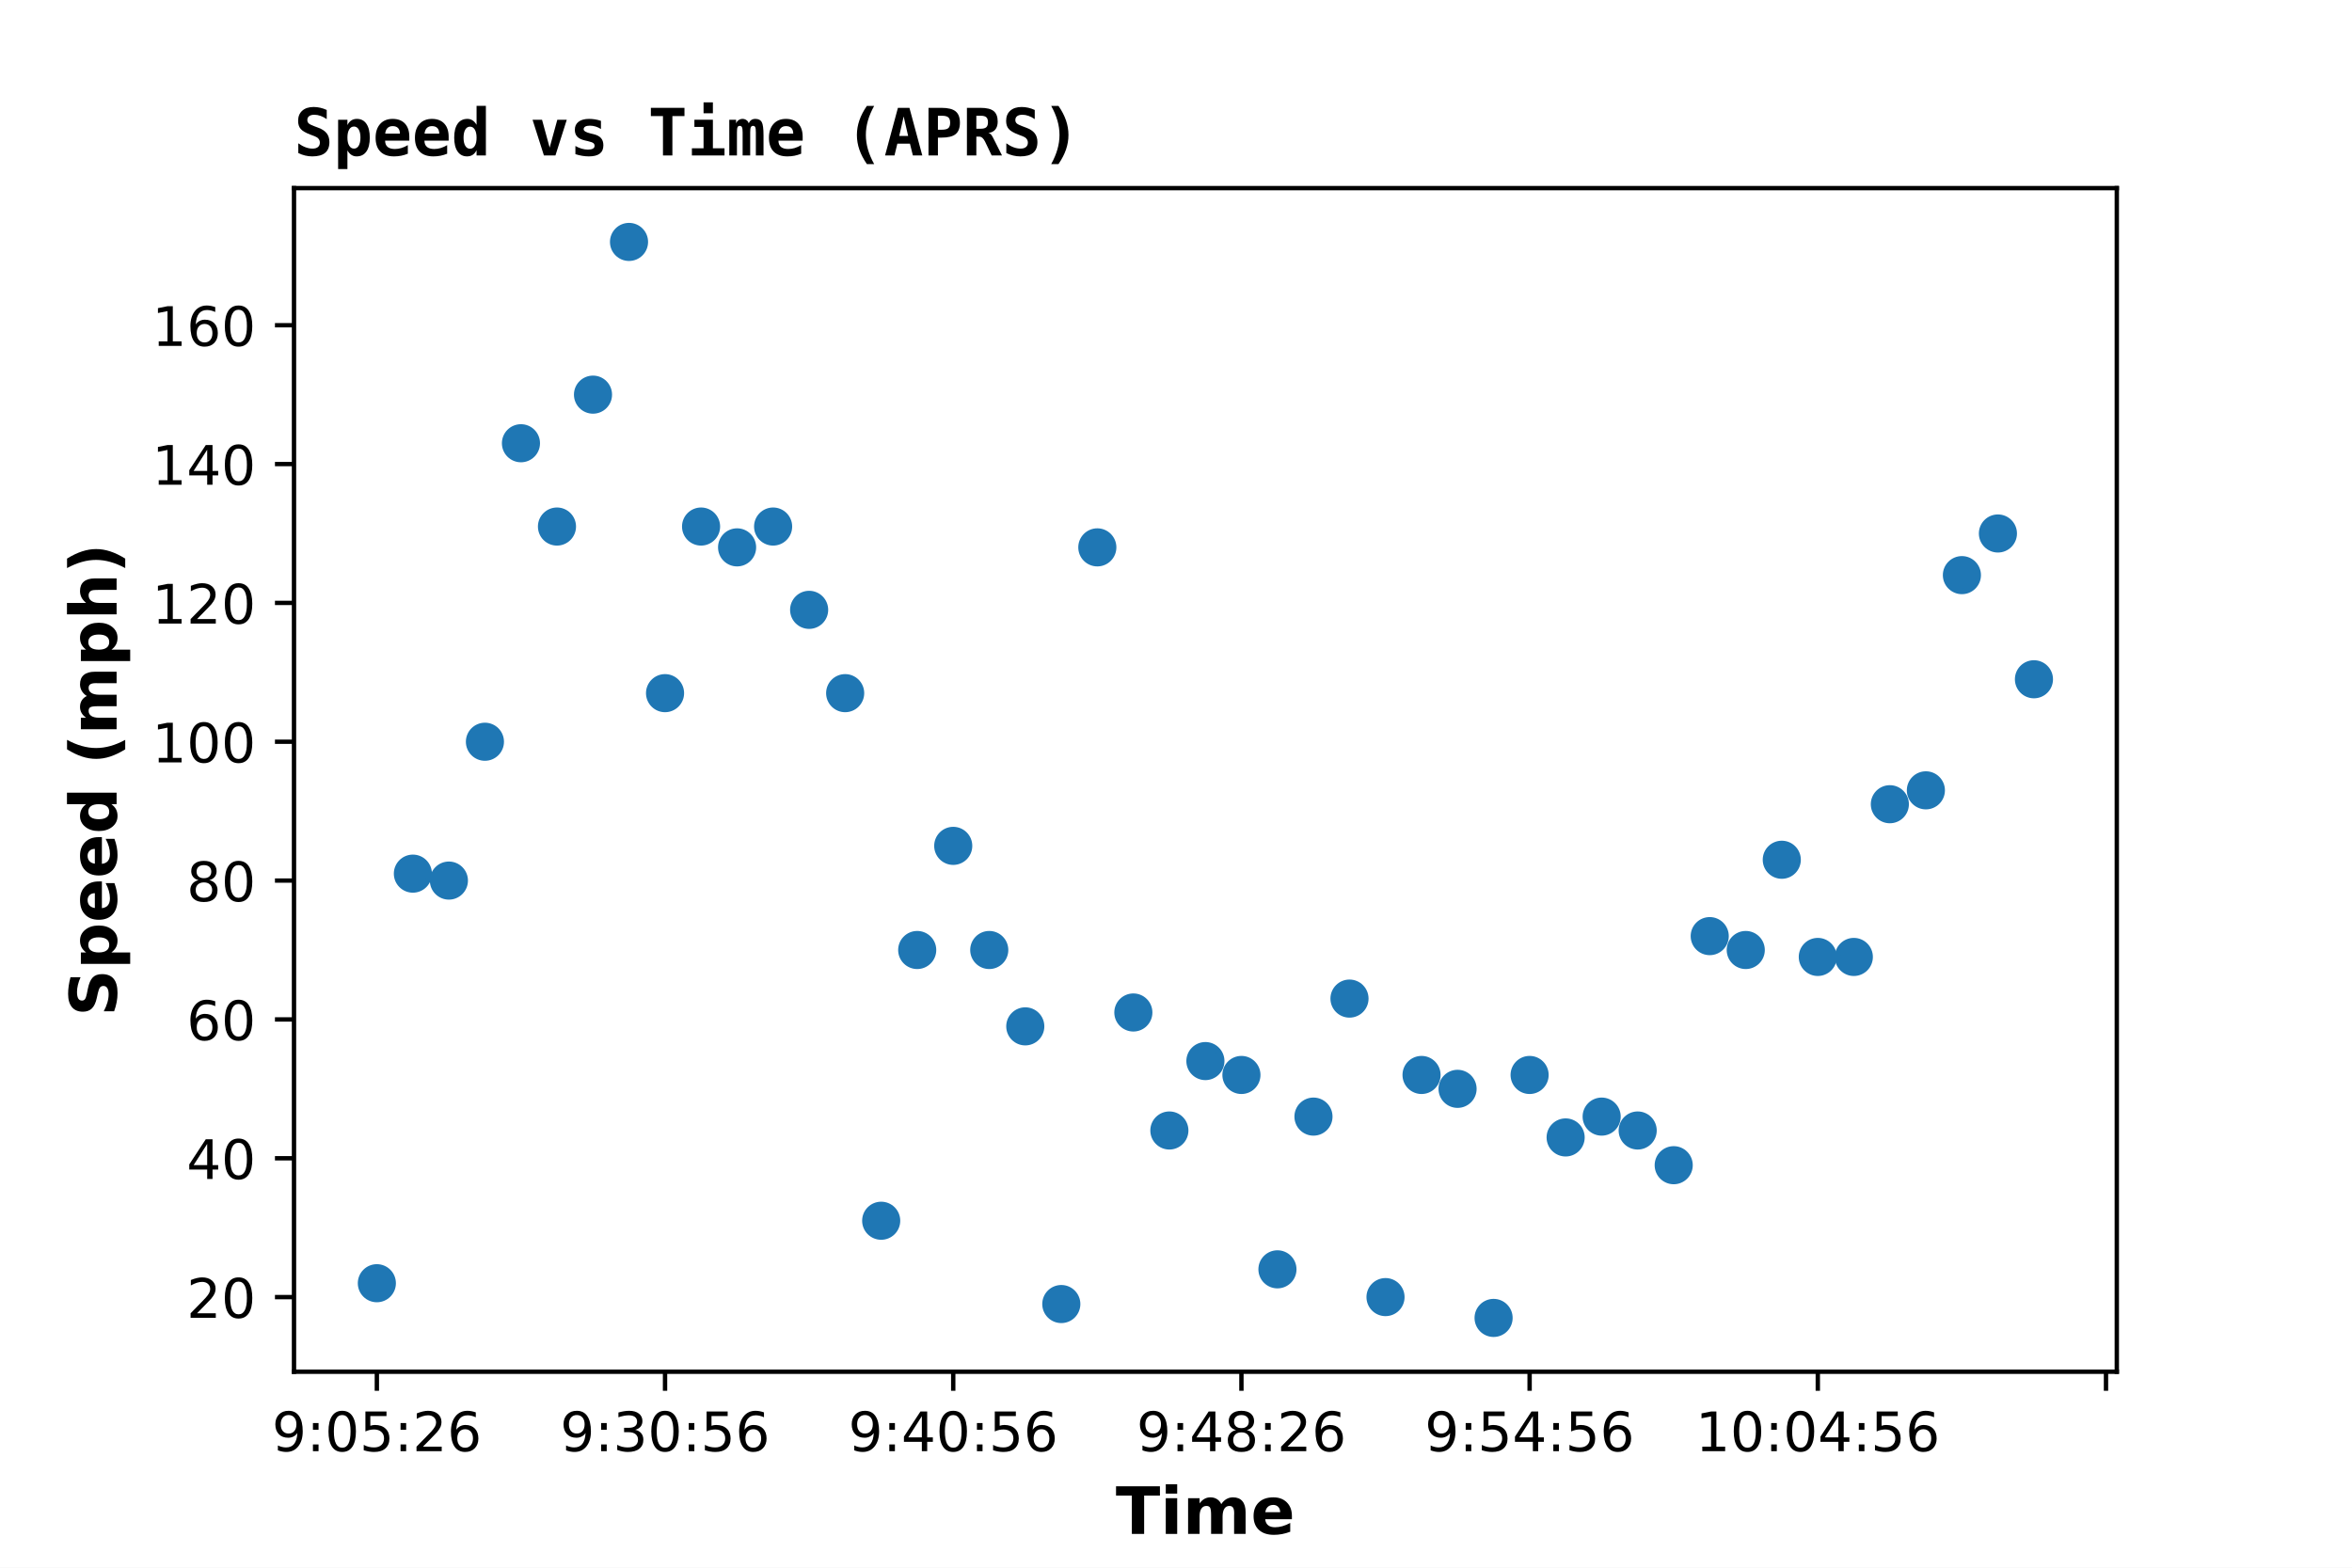
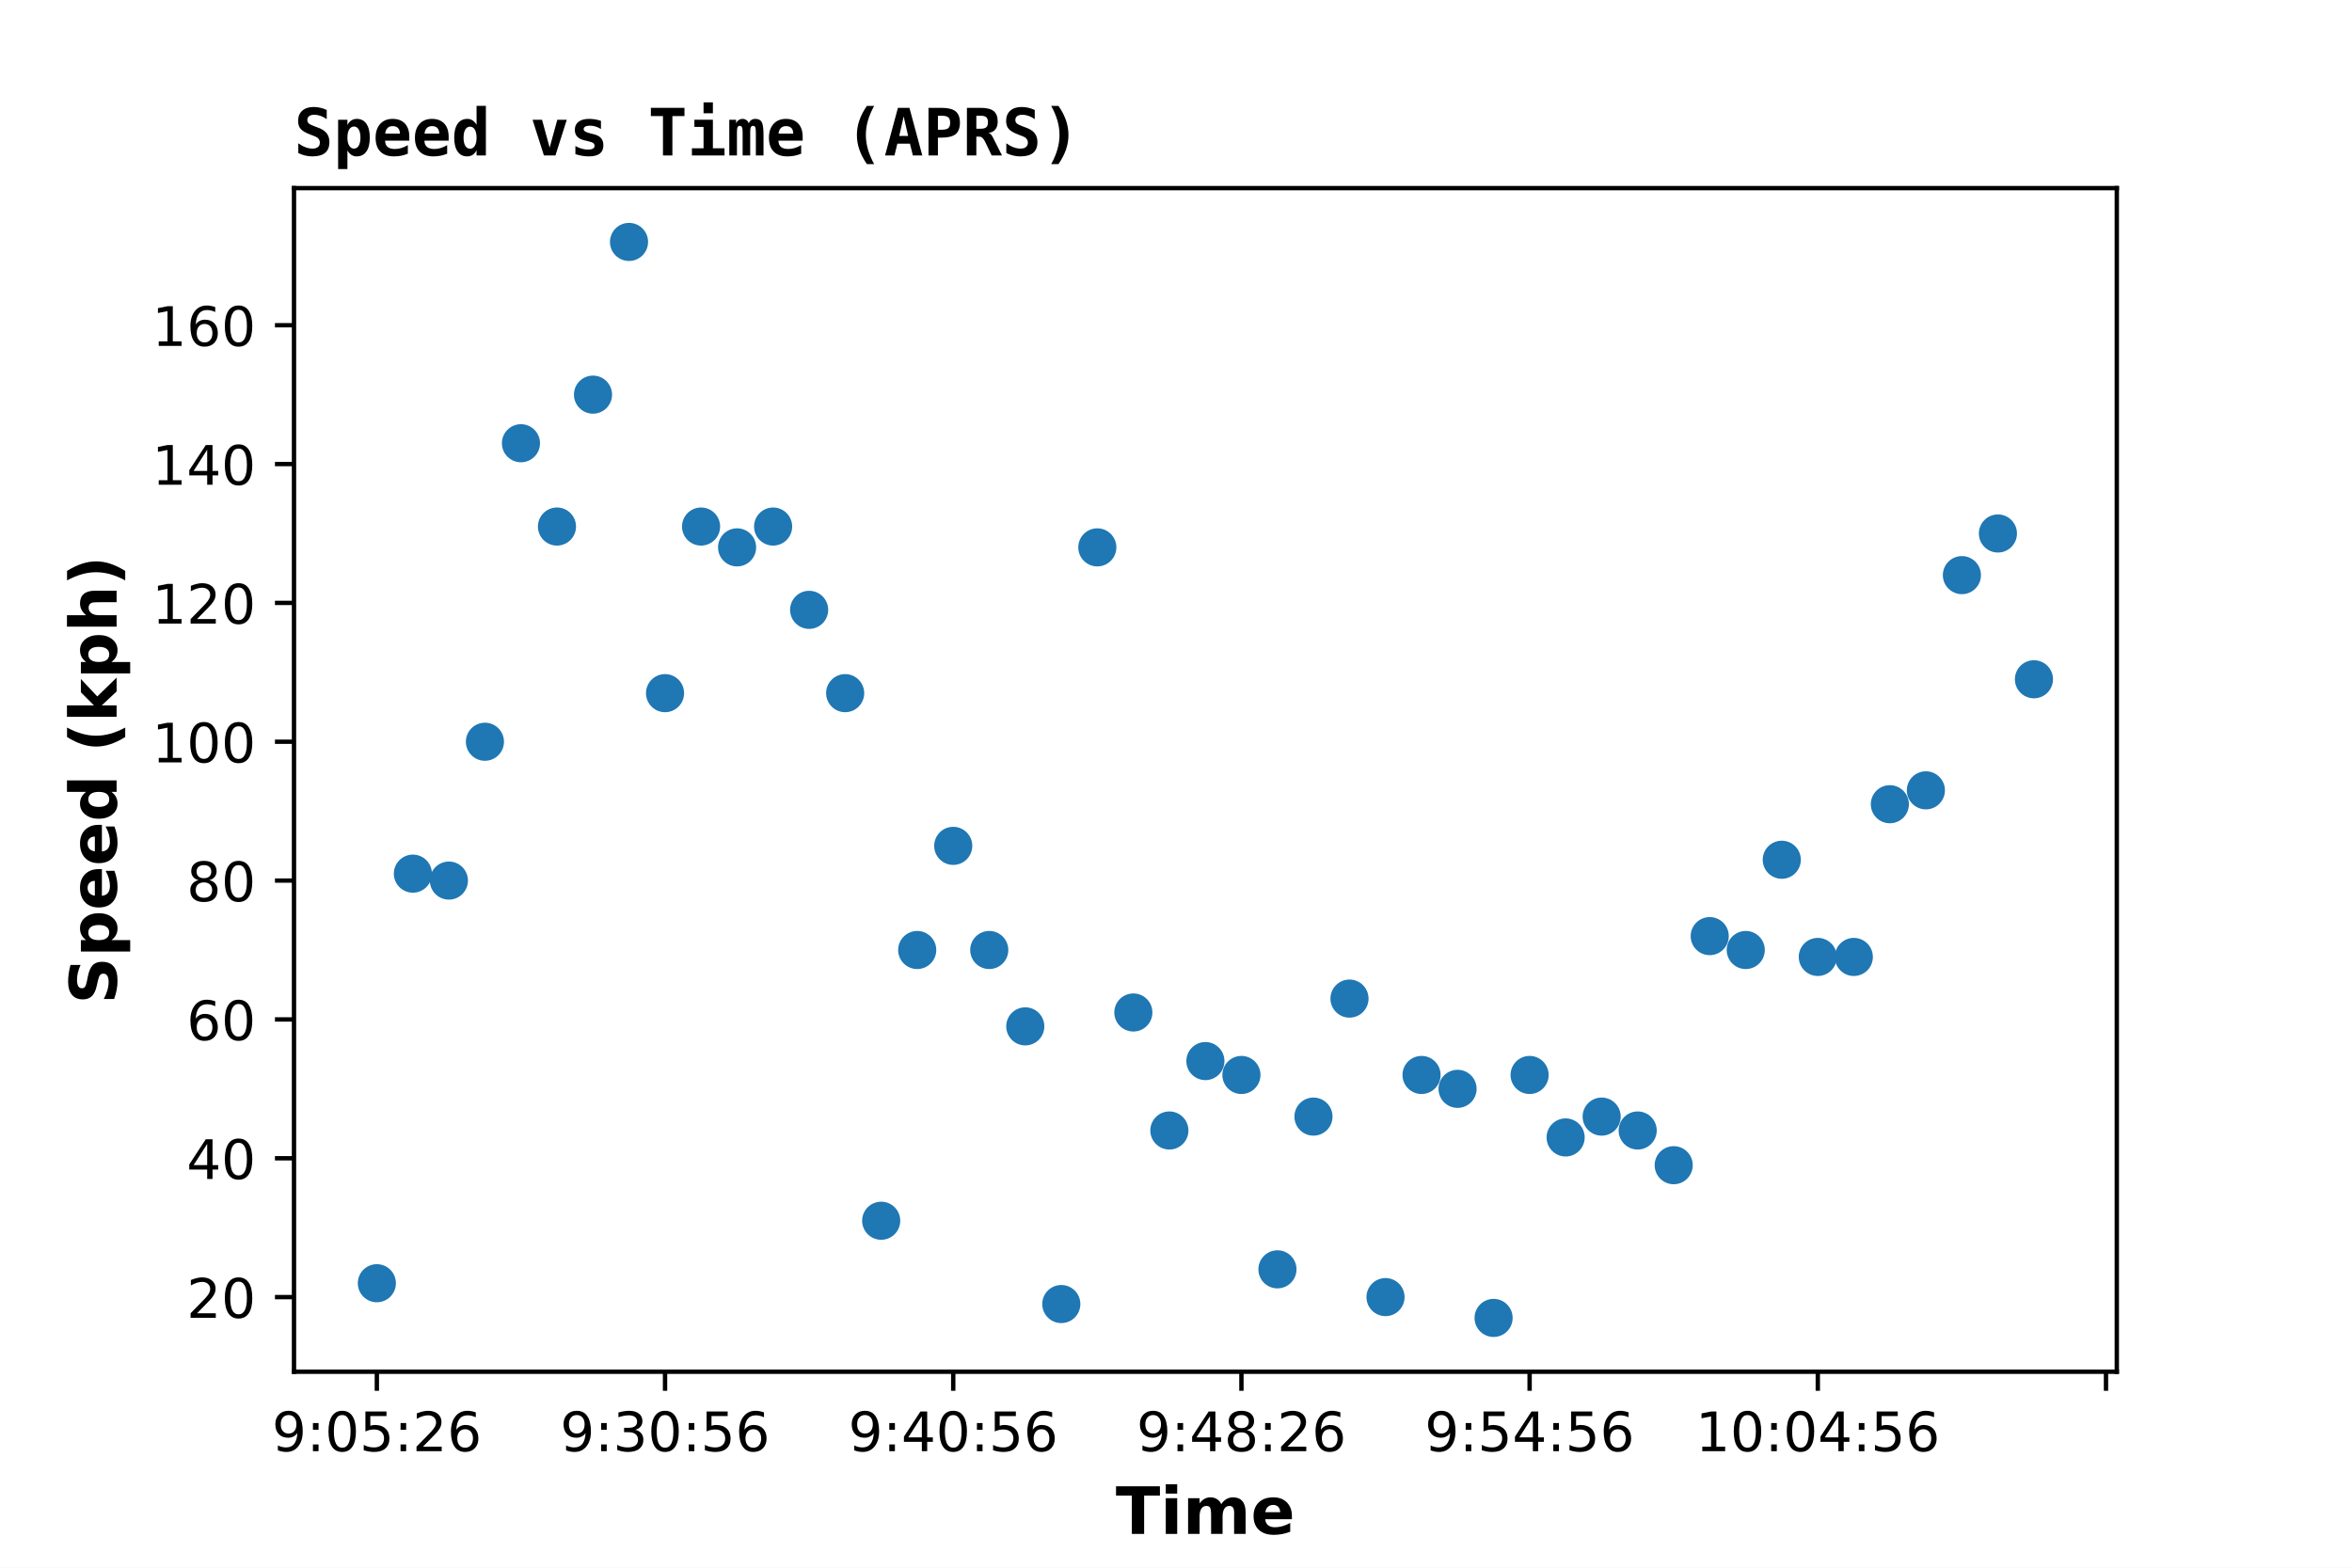
<svg xmlns="http://www.w3.org/2000/svg" xmlns:xlink="http://www.w3.org/1999/xlink" width="432pt" height="288pt" viewBox="0 0 432 288" version="1.1">
  <defs>
    <style type="text/css">*{stroke-linejoin: round; stroke-linecap: butt}</style>
  </defs>
  <g id="figure_1">
    <g id="patch_1">
      <path d="M 0 288  L 432 288  L 432 0  L 0 0  z " style="fill: #ffffff" />
    </g>
    <g id="axes_1">
      <g id="patch_2">
        <path d="M 54 252  L 388.8 252  L 388.8 34.56  L 54 34.56  z " style="fill: #ffffff" />
      </g>
      <g id="PathCollection_1">
        <defs>
-           <path id="m2abea81f7b" d="M 0 3  C 0.796 3 1.559 2.684 2.121 2.121  C 2.684 1.559 3 0.796 3 0  C 3 -0.796 2.684 -1.559 2.121 -2.121  C 1.559 -2.684 0.796 -3 0 -3  C -0.796 -3 -1.559 -2.684 -2.121 -2.121  C -2.684 -1.559 -3 -0.796 -3 0  C -3 0.796 -2.684 1.559 -2.121 2.121  C -1.559 2.684 -0.796 3 0 3  z " style="stroke: #1f77b4" />
+           <path id="m6c4f63586a" d="M 0 3  C 0.796 3 1.559 2.684 2.121 2.121  C 2.684 1.559 3 0.796 3 0  C 3 -0.796 2.684 -1.559 2.121 -2.121  C 1.559 -2.684 0.796 -3 0 -3  C -0.796 -3 -1.559 -2.684 -2.121 -2.121  C -2.684 -1.559 -3 -0.796 -3 0  C -3 0.796 -2.684 1.559 -2.121 2.121  C -1.559 2.684 -0.796 3 0 3  z " style="stroke: #1f77b4" />
        </defs>
-         <g clip-path="url(#p14acb09ed0)">
-           <use xlink:href="#m2abea81f7b" x="69.218" y="235.74" style="fill: #1f77b4; stroke: #1f77b4" />
-           <use xlink:href="#m2abea81f7b" x="75.835" y="160.497" style="fill: #1f77b4; stroke: #1f77b4" />
-           <use xlink:href="#m2abea81f7b" x="82.451" y="161.772" style="fill: #1f77b4; stroke: #1f77b4" />
-           <use xlink:href="#m2abea81f7b" x="89.068" y="136.266" style="fill: #1f77b4; stroke: #1f77b4" />
-           <use xlink:href="#m2abea81f7b" x="95.685" y="81.428" style="fill: #1f77b4; stroke: #1f77b4" />
-           <use xlink:href="#m2abea81f7b" x="102.301" y="96.731" style="fill: #1f77b4; stroke: #1f77b4" />
-           <use xlink:href="#m2abea81f7b" x="108.918" y="72.5" style="fill: #1f77b4; stroke: #1f77b4" />
-           <use xlink:href="#m2abea81f7b" x="115.534" y="44.444" style="fill: #1f77b4; stroke: #1f77b4" />
-           <use xlink:href="#m2abea81f7b" x="122.151" y="127.339" style="fill: #1f77b4; stroke: #1f77b4" />
-           <use xlink:href="#m2abea81f7b" x="128.768" y="96.731" style="fill: #1f77b4; stroke: #1f77b4" />
-           <use xlink:href="#m2abea81f7b" x="135.384" y="100.557" style="fill: #1f77b4; stroke: #1f77b4" />
-           <use xlink:href="#m2abea81f7b" x="142.001" y="96.731" style="fill: #1f77b4; stroke: #1f77b4" />
-           <use xlink:href="#m2abea81f7b" x="148.617" y="112.035" style="fill: #1f77b4; stroke: #1f77b4" />
-           <use xlink:href="#m2abea81f7b" x="155.234" y="127.339" style="fill: #1f77b4; stroke: #1f77b4" />
-           <use xlink:href="#m2abea81f7b" x="161.851" y="224.262" style="fill: #1f77b4; stroke: #1f77b4" />
-           <use xlink:href="#m2abea81f7b" x="168.467" y="174.525" style="fill: #1f77b4; stroke: #1f77b4" />
-           <use xlink:href="#m2abea81f7b" x="175.084" y="155.395" style="fill: #1f77b4; stroke: #1f77b4" />
-           <use xlink:href="#m2abea81f7b" x="181.7" y="174.525" style="fill: #1f77b4; stroke: #1f77b4" />
-           <use xlink:href="#m2abea81f7b" x="188.317" y="188.553" style="fill: #1f77b4; stroke: #1f77b4" />
-           <use xlink:href="#m2abea81f7b" x="194.934" y="239.566" style="fill: #1f77b4; stroke: #1f77b4" />
-           <use xlink:href="#m2abea81f7b" x="201.55" y="100.557" style="fill: #1f77b4; stroke: #1f77b4" />
-           <use xlink:href="#m2abea81f7b" x="208.167" y="186.003" style="fill: #1f77b4; stroke: #1f77b4" />
-           <use xlink:href="#m2abea81f7b" x="214.783" y="207.683" style="fill: #1f77b4; stroke: #1f77b4" />
-           <use xlink:href="#m2abea81f7b" x="221.4" y="194.93" style="fill: #1f77b4; stroke: #1f77b4" />
-           <use xlink:href="#m2abea81f7b" x="228.017" y="197.481" style="fill: #1f77b4; stroke: #1f77b4" />
-           <use xlink:href="#m2abea81f7b" x="234.633" y="233.189" style="fill: #1f77b4; stroke: #1f77b4" />
-           <use xlink:href="#m2abea81f7b" x="241.25" y="205.132" style="fill: #1f77b4; stroke: #1f77b4" />
-           <use xlink:href="#m2abea81f7b" x="247.866" y="183.452" style="fill: #1f77b4; stroke: #1f77b4" />
-           <use xlink:href="#m2abea81f7b" x="254.483" y="238.29" style="fill: #1f77b4; stroke: #1f77b4" />
-           <use xlink:href="#m2abea81f7b" x="261.1" y="197.481" style="fill: #1f77b4; stroke: #1f77b4" />
-           <use xlink:href="#m2abea81f7b" x="267.716" y="200.031" style="fill: #1f77b4; stroke: #1f77b4" />
-           <use xlink:href="#m2abea81f7b" x="274.333" y="242.116" style="fill: #1f77b4; stroke: #1f77b4" />
-           <use xlink:href="#m2abea81f7b" x="280.949" y="197.481" style="fill: #1f77b4; stroke: #1f77b4" />
-           <use xlink:href="#m2abea81f7b" x="287.566" y="208.958" style="fill: #1f77b4; stroke: #1f77b4" />
-           <use xlink:href="#m2abea81f7b" x="294.183" y="205.132" style="fill: #1f77b4; stroke: #1f77b4" />
-           <use xlink:href="#m2abea81f7b" x="300.799" y="207.683" style="fill: #1f77b4; stroke: #1f77b4" />
-           <use xlink:href="#m2abea81f7b" x="307.416" y="214.06" style="fill: #1f77b4; stroke: #1f77b4" />
-           <use xlink:href="#m2abea81f7b" x="314.032" y="171.974" style="fill: #1f77b4; stroke: #1f77b4" />
-           <use xlink:href="#m2abea81f7b" x="320.649" y="174.525" style="fill: #1f77b4; stroke: #1f77b4" />
-           <use xlink:href="#m2abea81f7b" x="327.266" y="157.946" style="fill: #1f77b4; stroke: #1f77b4" />
-           <use xlink:href="#m2abea81f7b" x="333.882" y="175.8" style="fill: #1f77b4; stroke: #1f77b4" />
-           <use xlink:href="#m2abea81f7b" x="340.499" y="175.8" style="fill: #1f77b4; stroke: #1f77b4" />
-           <use xlink:href="#m2abea81f7b" x="347.115" y="147.744" style="fill: #1f77b4; stroke: #1f77b4" />
-           <use xlink:href="#m2abea81f7b" x="353.732" y="145.193" style="fill: #1f77b4; stroke: #1f77b4" />
-           <use xlink:href="#m2abea81f7b" x="360.349" y="105.658" style="fill: #1f77b4; stroke: #1f77b4" />
-           <use xlink:href="#m2abea81f7b" x="366.965" y="98.007" style="fill: #1f77b4; stroke: #1f77b4" />
-           <use xlink:href="#m2abea81f7b" x="373.582" y="124.788" style="fill: #1f77b4; stroke: #1f77b4" />
+         <g clip-path="url(#p508afe4dd0)">
+           <use xlink:href="#m6c4f63586a" x="69.218" y="235.74" style="fill: #1f77b4; stroke: #1f77b4" />
+           <use xlink:href="#m6c4f63586a" x="75.835" y="160.497" style="fill: #1f77b4; stroke: #1f77b4" />
+           <use xlink:href="#m6c4f63586a" x="82.451" y="161.772" style="fill: #1f77b4; stroke: #1f77b4" />
+           <use xlink:href="#m6c4f63586a" x="89.068" y="136.266" style="fill: #1f77b4; stroke: #1f77b4" />
+           <use xlink:href="#m6c4f63586a" x="95.685" y="81.428" style="fill: #1f77b4; stroke: #1f77b4" />
+           <use xlink:href="#m6c4f63586a" x="102.301" y="96.731" style="fill: #1f77b4; stroke: #1f77b4" />
+           <use xlink:href="#m6c4f63586a" x="108.918" y="72.5" style="fill: #1f77b4; stroke: #1f77b4" />
+           <use xlink:href="#m6c4f63586a" x="115.534" y="44.444" style="fill: #1f77b4; stroke: #1f77b4" />
+           <use xlink:href="#m6c4f63586a" x="122.151" y="127.339" style="fill: #1f77b4; stroke: #1f77b4" />
+           <use xlink:href="#m6c4f63586a" x="128.768" y="96.731" style="fill: #1f77b4; stroke: #1f77b4" />
+           <use xlink:href="#m6c4f63586a" x="135.384" y="100.557" style="fill: #1f77b4; stroke: #1f77b4" />
+           <use xlink:href="#m6c4f63586a" x="142.001" y="96.731" style="fill: #1f77b4; stroke: #1f77b4" />
+           <use xlink:href="#m6c4f63586a" x="148.617" y="112.035" style="fill: #1f77b4; stroke: #1f77b4" />
+           <use xlink:href="#m6c4f63586a" x="155.234" y="127.339" style="fill: #1f77b4; stroke: #1f77b4" />
+           <use xlink:href="#m6c4f63586a" x="161.851" y="224.262" style="fill: #1f77b4; stroke: #1f77b4" />
+           <use xlink:href="#m6c4f63586a" x="168.467" y="174.525" style="fill: #1f77b4; stroke: #1f77b4" />
+           <use xlink:href="#m6c4f63586a" x="175.084" y="155.395" style="fill: #1f77b4; stroke: #1f77b4" />
+           <use xlink:href="#m6c4f63586a" x="181.7" y="174.525" style="fill: #1f77b4; stroke: #1f77b4" />
+           <use xlink:href="#m6c4f63586a" x="188.317" y="188.553" style="fill: #1f77b4; stroke: #1f77b4" />
+           <use xlink:href="#m6c4f63586a" x="194.934" y="239.566" style="fill: #1f77b4; stroke: #1f77b4" />
+           <use xlink:href="#m6c4f63586a" x="201.55" y="100.557" style="fill: #1f77b4; stroke: #1f77b4" />
+           <use xlink:href="#m6c4f63586a" x="208.167" y="186.003" style="fill: #1f77b4; stroke: #1f77b4" />
+           <use xlink:href="#m6c4f63586a" x="214.783" y="207.683" style="fill: #1f77b4; stroke: #1f77b4" />
+           <use xlink:href="#m6c4f63586a" x="221.4" y="194.93" style="fill: #1f77b4; stroke: #1f77b4" />
+           <use xlink:href="#m6c4f63586a" x="228.017" y="197.481" style="fill: #1f77b4; stroke: #1f77b4" />
+           <use xlink:href="#m6c4f63586a" x="234.633" y="233.189" style="fill: #1f77b4; stroke: #1f77b4" />
+           <use xlink:href="#m6c4f63586a" x="241.25" y="205.132" style="fill: #1f77b4; stroke: #1f77b4" />
+           <use xlink:href="#m6c4f63586a" x="247.866" y="183.452" style="fill: #1f77b4; stroke: #1f77b4" />
+           <use xlink:href="#m6c4f63586a" x="254.483" y="238.29" style="fill: #1f77b4; stroke: #1f77b4" />
+           <use xlink:href="#m6c4f63586a" x="261.1" y="197.481" style="fill: #1f77b4; stroke: #1f77b4" />
+           <use xlink:href="#m6c4f63586a" x="267.716" y="200.031" style="fill: #1f77b4; stroke: #1f77b4" />
+           <use xlink:href="#m6c4f63586a" x="274.333" y="242.116" style="fill: #1f77b4; stroke: #1f77b4" />
+           <use xlink:href="#m6c4f63586a" x="280.949" y="197.481" style="fill: #1f77b4; stroke: #1f77b4" />
+           <use xlink:href="#m6c4f63586a" x="287.566" y="208.958" style="fill: #1f77b4; stroke: #1f77b4" />
+           <use xlink:href="#m6c4f63586a" x="294.183" y="205.132" style="fill: #1f77b4; stroke: #1f77b4" />
+           <use xlink:href="#m6c4f63586a" x="300.799" y="207.683" style="fill: #1f77b4; stroke: #1f77b4" />
+           <use xlink:href="#m6c4f63586a" x="307.416" y="214.06" style="fill: #1f77b4; stroke: #1f77b4" />
+           <use xlink:href="#m6c4f63586a" x="314.032" y="171.974" style="fill: #1f77b4; stroke: #1f77b4" />
+           <use xlink:href="#m6c4f63586a" x="320.649" y="174.525" style="fill: #1f77b4; stroke: #1f77b4" />
+           <use xlink:href="#m6c4f63586a" x="327.266" y="157.946" style="fill: #1f77b4; stroke: #1f77b4" />
+           <use xlink:href="#m6c4f63586a" x="333.882" y="175.8" style="fill: #1f77b4; stroke: #1f77b4" />
+           <use xlink:href="#m6c4f63586a" x="340.499" y="175.8" style="fill: #1f77b4; stroke: #1f77b4" />
+           <use xlink:href="#m6c4f63586a" x="347.115" y="147.744" style="fill: #1f77b4; stroke: #1f77b4" />
+           <use xlink:href="#m6c4f63586a" x="353.732" y="145.193" style="fill: #1f77b4; stroke: #1f77b4" />
+           <use xlink:href="#m6c4f63586a" x="360.349" y="105.658" style="fill: #1f77b4; stroke: #1f77b4" />
+           <use xlink:href="#m6c4f63586a" x="366.965" y="98.007" style="fill: #1f77b4; stroke: #1f77b4" />
+           <use xlink:href="#m6c4f63586a" x="373.582" y="124.788" style="fill: #1f77b4; stroke: #1f77b4" />
        </g>
      </g>
      <g id="matplotlib.axis_1">
        <g id="xtick_1">
          <g id="line2d_1">
            <defs>
-               <path id="mb158bd8f54" d="M 0 0  L 0 3.5  " style="stroke: #000000; stroke-width: 0.8" />
+               <path id="m4e26a26385" d="M 0 0  L 0 3.5  " style="stroke: #000000; stroke-width: 0.8" />
            </defs>
            <g>
-               <use xlink:href="#mb158bd8f54" x="69.218" y="252" style="stroke: #000000; stroke-width: 0.8" />
+               <use xlink:href="#m4e26a26385" x="69.218" y="252" style="stroke: #000000; stroke-width: 0.8" />
            </g>
          </g>
          <g id="text_1">
            <g transform="translate(49.94318 266.5984)scale(0.1 -0.1)">
              <defs>
                <path id="DejaVuSans-39" d="M 703 97  L 703 672  Q 941 559 1184 500  Q 1428 441 1663 441  Q 2288 441 2617 861  Q 2947 1281 2994 2138  Q 2813 1869 2534 1725  Q 2256 1581 1919 1581  Q 1219 1581 811 2004  Q 403 2428 403 3163  Q 403 3881 828 4315  Q 1253 4750 1959 4750  Q 2769 4750 3195 4129  Q 3622 3509 3622 2328  Q 3622 1225 3098 567  Q 2575 -91 1691 -91  Q 1453 -91 1209 -44  Q 966 3 703 97  z M 1959 2075  Q 2384 2075 2632 2365  Q 2881 2656 2881 3163  Q 2881 3666 2632 3958  Q 2384 4250 1959 4250  Q 1534 4250 1286 3958  Q 1038 3666 1038 3163  Q 1038 2656 1286 2365  Q 1534 2075 1959 2075  z " transform="scale(0.015625)" />
                <path id="DejaVuSans-3a" d="M 750 794  L 1409 794  L 1409 0  L 750 0  L 750 794  z M 750 3309  L 1409 3309  L 1409 2516  L 750 2516  L 750 3309  z " transform="scale(0.015625)" />
                <path id="DejaVuSans-30" d="M 2034 4250  Q 1547 4250 1301 3770  Q 1056 3291 1056 2328  Q 1056 1369 1301 889  Q 1547 409 2034 409  Q 2525 409 2770 889  Q 3016 1369 3016 2328  Q 3016 3291 2770 3770  Q 2525 4250 2034 4250  z M 2034 4750  Q 2819 4750 3233 4129  Q 3647 3509 3647 2328  Q 3647 1150 3233 529  Q 2819 -91 2034 -91  Q 1250 -91 836 529  Q 422 1150 422 2328  Q 422 3509 836 4129  Q 1250 4750 2034 4750  z " transform="scale(0.015625)" />
                <path id="DejaVuSans-35" d="M 691 4666  L 3169 4666  L 3169 4134  L 1269 4134  L 1269 2991  Q 1406 3038 1543 3061  Q 1681 3084 1819 3084  Q 2600 3084 3056 2656  Q 3513 2228 3513 1497  Q 3513 744 3044 326  Q 2575 -91 1722 -91  Q 1428 -91 1123 -41  Q 819 9 494 109  L 494 744  Q 775 591 1075 516  Q 1375 441 1709 441  Q 2250 441 2565 725  Q 2881 1009 2881 1497  Q 2881 1984 2565 2268  Q 2250 2553 1709 2553  Q 1456 2553 1204 2497  Q 953 2441 691 2322  L 691 4666  z " transform="scale(0.015625)" />
                <path id="DejaVuSans-32" d="M 1228 531  L 3431 531  L 3431 0  L 469 0  L 469 531  Q 828 903 1448 1529  Q 2069 2156 2228 2338  Q 2531 2678 2651 2914  Q 2772 3150 2772 3378  Q 2772 3750 2511 3984  Q 2250 4219 1831 4219  Q 1534 4219 1204 4116  Q 875 4013 500 3803  L 500 4441  Q 881 4594 1212 4672  Q 1544 4750 1819 4750  Q 2544 4750 2975 4387  Q 3406 4025 3406 3419  Q 3406 3131 3298 2873  Q 3191 2616 2906 2266  Q 2828 2175 2409 1742  Q 1991 1309 1228 531  z " transform="scale(0.015625)" />
                <path id="DejaVuSans-36" d="M 2113 2584  Q 1688 2584 1439 2293  Q 1191 2003 1191 1497  Q 1191 994 1439 701  Q 1688 409 2113 409  Q 2538 409 2786 701  Q 3034 994 3034 1497  Q 3034 2003 2786 2293  Q 2538 2584 2113 2584  z M 3366 4563  L 3366 3988  Q 3128 4100 2886 4159  Q 2644 4219 2406 4219  Q 1781 4219 1451 3797  Q 1122 3375 1075 2522  Q 1259 2794 1537 2939  Q 1816 3084 2150 3084  Q 2853 3084 3261 2657  Q 3669 2231 3669 1497  Q 3669 778 3244 343  Q 2819 -91 2113 -91  Q 1303 -91 875 529  Q 447 1150 447 2328  Q 447 3434 972 4092  Q 1497 4750 2381 4750  Q 2619 4750 2861 4703  Q 3103 4656 3366 4563  z " transform="scale(0.015625)" />
              </defs>
              <use xlink:href="#DejaVuSans-39" />
              <use xlink:href="#DejaVuSans-3a" x="63.623" />
              <use xlink:href="#DejaVuSans-30" x="97.314" />
              <use xlink:href="#DejaVuSans-35" x="160.938" />
              <use xlink:href="#DejaVuSans-3a" x="224.561" />
              <use xlink:href="#DejaVuSans-32" x="258.252" />
              <use xlink:href="#DejaVuSans-36" x="321.875" />
            </g>
          </g>
        </g>
        <g id="xtick_2">
          <g id="line2d_2">
            <g>
-               <use xlink:href="#mb158bd8f54" x="122.151" y="252" style="stroke: #000000; stroke-width: 0.8" />
+               <use xlink:href="#m4e26a26385" x="122.151" y="252" style="stroke: #000000; stroke-width: 0.8" />
            </g>
          </g>
          <g id="text_2">
            <g transform="translate(102.876 266.5984)scale(0.1 -0.1)">
              <defs>
                <path id="DejaVuSans-33" d="M 2597 2516  Q 3050 2419 3304 2112  Q 3559 1806 3559 1356  Q 3559 666 3084 287  Q 2609 -91 1734 -91  Q 1441 -91 1130 -33  Q 819 25 488 141  L 488 750  Q 750 597 1062 519  Q 1375 441 1716 441  Q 2309 441 2620 675  Q 2931 909 2931 1356  Q 2931 1769 2642 2001  Q 2353 2234 1838 2234  L 1294 2234  L 1294 2753  L 1863 2753  Q 2328 2753 2575 2939  Q 2822 3125 2822 3475  Q 2822 3834 2567 4026  Q 2313 4219 1838 4219  Q 1578 4219 1281 4162  Q 984 4106 628 3988  L 628 4550  Q 988 4650 1302 4700  Q 1616 4750 1894 4750  Q 2613 4750 3031 4423  Q 3450 4097 3450 3541  Q 3450 3153 3228 2886  Q 3006 2619 2597 2516  z " transform="scale(0.015625)" />
              </defs>
              <use xlink:href="#DejaVuSans-39" />
              <use xlink:href="#DejaVuSans-3a" x="63.623" />
              <use xlink:href="#DejaVuSans-33" x="97.314" />
              <use xlink:href="#DejaVuSans-30" x="160.938" />
              <use xlink:href="#DejaVuSans-3a" x="224.561" />
              <use xlink:href="#DejaVuSans-35" x="258.252" />
              <use xlink:href="#DejaVuSans-36" x="321.875" />
            </g>
          </g>
        </g>
        <g id="xtick_3">
          <g id="line2d_3">
            <g>
-               <use xlink:href="#mb158bd8f54" x="175.084" y="252" style="stroke: #000000; stroke-width: 0.8" />
+               <use xlink:href="#m4e26a26385" x="175.084" y="252" style="stroke: #000000; stroke-width: 0.8" />
            </g>
          </g>
          <g id="text_3">
            <g transform="translate(155.8088 266.5984)scale(0.1 -0.1)">
              <defs>
                <path id="DejaVuSans-34" d="M 2419 4116  L 825 1625  L 2419 1625  L 2419 4116  z M 2253 4666  L 3047 4666  L 3047 1625  L 3713 1625  L 3713 1100  L 3047 1100  L 3047 0  L 2419 0  L 2419 1100  L 313 1100  L 313 1709  L 2253 4666  z " transform="scale(0.015625)" />
              </defs>
              <use xlink:href="#DejaVuSans-39" />
              <use xlink:href="#DejaVuSans-3a" x="63.623" />
              <use xlink:href="#DejaVuSans-34" x="97.314" />
              <use xlink:href="#DejaVuSans-30" x="160.938" />
              <use xlink:href="#DejaVuSans-3a" x="224.561" />
              <use xlink:href="#DejaVuSans-35" x="258.252" />
              <use xlink:href="#DejaVuSans-36" x="321.875" />
            </g>
          </g>
        </g>
        <g id="xtick_4">
          <g id="line2d_4">
            <g>
-               <use xlink:href="#mb158bd8f54" x="228.017" y="252" style="stroke: #000000; stroke-width: 0.8" />
+               <use xlink:href="#m4e26a26385" x="228.017" y="252" style="stroke: #000000; stroke-width: 0.8" />
            </g>
          </g>
          <g id="text_4">
            <g transform="translate(208.7416 266.5984)scale(0.1 -0.1)">
              <defs>
                <path id="DejaVuSans-38" d="M 2034 2216  Q 1584 2216 1326 1975  Q 1069 1734 1069 1313  Q 1069 891 1326 650  Q 1584 409 2034 409  Q 2484 409 2743 651  Q 3003 894 3003 1313  Q 3003 1734 2745 1975  Q 2488 2216 2034 2216  z M 1403 2484  Q 997 2584 770 2862  Q 544 3141 544 3541  Q 544 4100 942 4425  Q 1341 4750 2034 4750  Q 2731 4750 3128 4425  Q 3525 4100 3525 3541  Q 3525 3141 3298 2862  Q 3072 2584 2669 2484  Q 3125 2378 3379 2068  Q 3634 1759 3634 1313  Q 3634 634 3220 271  Q 2806 -91 2034 -91  Q 1263 -91 848 271  Q 434 634 434 1313  Q 434 1759 690 2068  Q 947 2378 1403 2484  z M 1172 3481  Q 1172 3119 1398 2916  Q 1625 2713 2034 2713  Q 2441 2713 2670 2916  Q 2900 3119 2900 3481  Q 2900 3844 2670 4047  Q 2441 4250 2034 4250  Q 1625 4250 1398 4047  Q 1172 3844 1172 3481  z " transform="scale(0.015625)" />
              </defs>
              <use xlink:href="#DejaVuSans-39" />
              <use xlink:href="#DejaVuSans-3a" x="63.623" />
              <use xlink:href="#DejaVuSans-34" x="97.314" />
              <use xlink:href="#DejaVuSans-38" x="160.938" />
              <use xlink:href="#DejaVuSans-3a" x="224.561" />
              <use xlink:href="#DejaVuSans-32" x="258.252" />
              <use xlink:href="#DejaVuSans-36" x="321.875" />
            </g>
          </g>
        </g>
        <g id="xtick_5">
          <g id="line2d_5">
            <g>
-               <use xlink:href="#mb158bd8f54" x="280.949" y="252" style="stroke: #000000; stroke-width: 0.8" />
+               <use xlink:href="#m4e26a26385" x="280.949" y="252" style="stroke: #000000; stroke-width: 0.8" />
            </g>
          </g>
          <g id="text_5">
            <g transform="translate(261.6744 266.5984)scale(0.1 -0.1)">
              <use xlink:href="#DejaVuSans-39" />
              <use xlink:href="#DejaVuSans-3a" x="63.623" />
              <use xlink:href="#DejaVuSans-35" x="97.314" />
              <use xlink:href="#DejaVuSans-34" x="160.938" />
              <use xlink:href="#DejaVuSans-3a" x="224.561" />
              <use xlink:href="#DejaVuSans-35" x="258.252" />
              <use xlink:href="#DejaVuSans-36" x="321.875" />
            </g>
          </g>
        </g>
        <g id="xtick_6">
          <g id="line2d_6">
            <g>
-               <use xlink:href="#mb158bd8f54" x="333.882" y="252" style="stroke: #000000; stroke-width: 0.8" />
+               <use xlink:href="#m4e26a26385" x="333.882" y="252" style="stroke: #000000; stroke-width: 0.8" />
            </g>
          </g>
          <g id="text_6">
            <g transform="translate(311.426 266.5984)scale(0.1 -0.1)">
              <defs>
                <path id="DejaVuSans-31" d="M 794 531  L 1825 531  L 1825 4091  L 703 3866  L 703 4441  L 1819 4666  L 2450 4666  L 2450 531  L 3481 531  L 3481 0  L 794 0  L 794 531  z " transform="scale(0.015625)" />
              </defs>
              <use xlink:href="#DejaVuSans-31" />
              <use xlink:href="#DejaVuSans-30" x="63.623" />
              <use xlink:href="#DejaVuSans-3a" x="127.246" />
              <use xlink:href="#DejaVuSans-30" x="160.938" />
              <use xlink:href="#DejaVuSans-34" x="224.561" />
              <use xlink:href="#DejaVuSans-3a" x="288.184" />
              <use xlink:href="#DejaVuSans-35" x="321.875" />
              <use xlink:href="#DejaVuSans-36" x="385.498" />
            </g>
          </g>
        </g>
        <g id="xtick_7">
          <g id="line2d_7">
            <g>
-               <use xlink:href="#mb158bd8f54" x="386.815" y="252" style="stroke: #000000; stroke-width: 0.8" />
+               <use xlink:href="#m4e26a26385" x="386.815" y="252" style="stroke: #000000; stroke-width: 0.8" />
            </g>
          </g>
        </g>
        <g id="text_7">
          <g transform="translate(204.9281 281.7962)scale(0.12 -0.12)">
            <defs>
              <path id="DejaVuSans-Bold-54" d="M 31 4666  L 4331 4666  L 4331 3756  L 2784 3756  L 2784 0  L 1581 0  L 1581 3756  L 31 3756  L 31 4666  z " transform="scale(0.015625)" />
              <path id="DejaVuSans-Bold-69" d="M 538 3500  L 1656 3500  L 1656 0  L 538 0  L 538 3500  z M 538 4863  L 1656 4863  L 1656 3950  L 538 3950  L 538 4863  z " transform="scale(0.015625)" />
              <path id="DejaVuSans-Bold-6d" d="M 3781 2919  Q 3994 3244 4286 3414  Q 4578 3584 4928 3584  Q 5531 3584 5847 3212  Q 6163 2841 6163 2131  L 6163 0  L 5038 0  L 5038 1825  Q 5041 1866 5042 1909  Q 5044 1953 5044 2034  Q 5044 2406 4934 2573  Q 4825 2741 4581 2741  Q 4263 2741 4089 2478  Q 3916 2216 3909 1719  L 3909 0  L 2784 0  L 2784 1825  Q 2784 2406 2684 2573  Q 2584 2741 2328 2741  Q 2006 2741 1831 2477  Q 1656 2213 1656 1722  L 1656 0  L 531 0  L 531 3500  L 1656 3500  L 1656 2988  Q 1863 3284 2130 3434  Q 2397 3584 2719 3584  Q 3081 3584 3359 3409  Q 3638 3234 3781 2919  z " transform="scale(0.015625)" />
              <path id="DejaVuSans-Bold-65" d="M 4031 1759  L 4031 1441  L 1416 1441  Q 1456 1047 1700 850  Q 1944 653 2381 653  Q 2734 653 3104 758  Q 3475 863 3866 1075  L 3866 213  Q 3469 63 3072 -14  Q 2675 -91 2278 -91  Q 1328 -91 801 392  Q 275 875 275 1747  Q 275 2603 792 3093  Q 1309 3584 2216 3584  Q 3041 3584 3536 3087  Q 4031 2591 4031 1759  z M 2881 2131  Q 2881 2450 2695 2645  Q 2509 2841 2209 2841  Q 1884 2841 1681 2658  Q 1478 2475 1428 2131  L 2881 2131  z " transform="scale(0.015625)" />
            </defs>
            <use xlink:href="#DejaVuSans-Bold-54" />
            <use xlink:href="#DejaVuSans-Bold-69" x="68.213" />
            <use xlink:href="#DejaVuSans-Bold-6d" x="102.49" />
            <use xlink:href="#DejaVuSans-Bold-65" x="206.689" />
          </g>
        </g>
      </g>
      <g id="matplotlib.axis_2">
        <g id="ytick_1">
          <g id="line2d_8">
            <defs>
-               <path id="m723ffac9eb" d="M 0 0  L -3.5 0  " style="stroke: #000000; stroke-width: 0.8" />
+               <path id="m18aec0787b" d="M 0 0  L -3.5 0  " style="stroke: #000000; stroke-width: 0.8" />
            </defs>
            <g>
-               <use xlink:href="#m723ffac9eb" x="54" y="238.29" style="stroke: #000000; stroke-width: 0.8" />
+               <use xlink:href="#m18aec0787b" x="54" y="238.29" style="stroke: #000000; stroke-width: 0.8" />
            </g>
          </g>
          <g id="text_8">
            <g transform="translate(34.275 242.0897)scale(0.1 -0.1)">
              <use xlink:href="#DejaVuSans-32" />
              <use xlink:href="#DejaVuSans-30" x="63.623" />
            </g>
          </g>
        </g>
        <g id="ytick_2">
          <g id="line2d_9">
            <g>
-               <use xlink:href="#m723ffac9eb" x="54" y="212.784" style="stroke: #000000; stroke-width: 0.8" />
+               <use xlink:href="#m18aec0787b" x="54" y="212.784" style="stroke: #000000; stroke-width: 0.8" />
            </g>
          </g>
          <g id="text_9">
            <g transform="translate(34.275 216.5835)scale(0.1 -0.1)">
              <use xlink:href="#DejaVuSans-34" />
              <use xlink:href="#DejaVuSans-30" x="63.623" />
            </g>
          </g>
        </g>
        <g id="ytick_3">
          <g id="line2d_10">
            <g>
-               <use xlink:href="#m723ffac9eb" x="54" y="187.278" style="stroke: #000000; stroke-width: 0.8" />
+               <use xlink:href="#m18aec0787b" x="54" y="187.278" style="stroke: #000000; stroke-width: 0.8" />
            </g>
          </g>
          <g id="text_10">
            <g transform="translate(34.275 191.0773)scale(0.1 -0.1)">
              <use xlink:href="#DejaVuSans-36" />
              <use xlink:href="#DejaVuSans-30" x="63.623" />
            </g>
          </g>
        </g>
        <g id="ytick_4">
          <g id="line2d_11">
            <g>
-               <use xlink:href="#m723ffac9eb" x="54" y="161.772" style="stroke: #000000; stroke-width: 0.8" />
+               <use xlink:href="#m18aec0787b" x="54" y="161.772" style="stroke: #000000; stroke-width: 0.8" />
            </g>
          </g>
          <g id="text_11">
            <g transform="translate(34.275 165.5712)scale(0.1 -0.1)">
              <use xlink:href="#DejaVuSans-38" />
              <use xlink:href="#DejaVuSans-30" x="63.623" />
            </g>
          </g>
        </g>
        <g id="ytick_5">
          <g id="line2d_12">
            <g>
-               <use xlink:href="#m723ffac9eb" x="54" y="136.266" style="stroke: #000000; stroke-width: 0.8" />
+               <use xlink:href="#m18aec0787b" x="54" y="136.266" style="stroke: #000000; stroke-width: 0.8" />
            </g>
          </g>
          <g id="text_12">
            <g transform="translate(27.9125 140.065)scale(0.1 -0.1)">
              <use xlink:href="#DejaVuSans-31" />
              <use xlink:href="#DejaVuSans-30" x="63.623" />
              <use xlink:href="#DejaVuSans-30" x="127.246" />
            </g>
          </g>
        </g>
        <g id="ytick_6">
          <g id="line2d_13">
            <g>
-               <use xlink:href="#m723ffac9eb" x="54" y="110.76" style="stroke: #000000; stroke-width: 0.8" />
+               <use xlink:href="#m18aec0787b" x="54" y="110.76" style="stroke: #000000; stroke-width: 0.8" />
            </g>
          </g>
          <g id="text_13">
            <g transform="translate(27.9125 114.5589)scale(0.1 -0.1)">
              <use xlink:href="#DejaVuSans-31" />
              <use xlink:href="#DejaVuSans-32" x="63.623" />
              <use xlink:href="#DejaVuSans-30" x="127.246" />
            </g>
          </g>
        </g>
        <g id="ytick_7">
          <g id="line2d_14">
            <g>
-               <use xlink:href="#m723ffac9eb" x="54" y="85.253" style="stroke: #000000; stroke-width: 0.8" />
+               <use xlink:href="#m18aec0787b" x="54" y="85.253" style="stroke: #000000; stroke-width: 0.8" />
            </g>
          </g>
          <g id="text_14">
            <g transform="translate(27.9125 89.05271)scale(0.1 -0.1)">
              <use xlink:href="#DejaVuSans-31" />
              <use xlink:href="#DejaVuSans-34" x="63.623" />
              <use xlink:href="#DejaVuSans-30" x="127.246" />
            </g>
          </g>
        </g>
        <g id="ytick_8">
          <g id="line2d_15">
            <g>
-               <use xlink:href="#m723ffac9eb" x="54" y="59.747" style="stroke: #000000; stroke-width: 0.8" />
+               <use xlink:href="#m18aec0787b" x="54" y="59.747" style="stroke: #000000; stroke-width: 0.8" />
            </g>
          </g>
          <g id="text_15">
            <g transform="translate(27.9125 63.54655)scale(0.1 -0.1)">
              <use xlink:href="#DejaVuSans-31" />
              <use xlink:href="#DejaVuSans-36" x="63.623" />
              <use xlink:href="#DejaVuSans-30" x="127.246" />
            </g>
          </g>
        </g>
        <g id="text_16">
-           <g transform="translate(21.41688 186.7209)rotate(-90)scale(0.12 -0.12)">
+           <g transform="translate(21.41688 184.4588)rotate(-90)scale(0.12 -0.12)">
            <defs>
              <path id="DejaVuSans-Bold-53" d="M 3834 4519  L 3834 3531  Q 3450 3703 3084 3790  Q 2719 3878 2394 3878  Q 1963 3878 1756 3759  Q 1550 3641 1550 3391  Q 1550 3203 1689 3098  Q 1828 2994 2194 2919  L 2706 2816  Q 3484 2659 3812 2340  Q 4141 2022 4141 1434  Q 4141 663 3683 286  Q 3225 -91 2284 -91  Q 1841 -91 1394 -6  Q 947 78 500 244  L 500 1259  Q 947 1022 1364 901  Q 1781 781 2169 781  Q 2563 781 2772 912  Q 2981 1044 2981 1288  Q 2981 1506 2839 1625  Q 2697 1744 2272 1838  L 1806 1941  Q 1106 2091 782 2419  Q 459 2747 459 3303  Q 459 4000 909 4375  Q 1359 4750 2203 4750  Q 2588 4750 2994 4692  Q 3400 4634 3834 4519  z " transform="scale(0.015625)" />
              <path id="DejaVuSans-Bold-70" d="M 1656 506  L 1656 -1331  L 538 -1331  L 538 3500  L 1656 3500  L 1656 2988  Q 1888 3294 2169 3439  Q 2450 3584 2816 3584  Q 3463 3584 3878 3070  Q 4294 2556 4294 1747  Q 4294 938 3878 423  Q 3463 -91 2816 -91  Q 2450 -91 2169 54  Q 1888 200 1656 506  z M 2400 2772  Q 2041 2772 1848 2508  Q 1656 2244 1656 1747  Q 1656 1250 1848 986  Q 2041 722 2400 722  Q 2759 722 2948 984  Q 3138 1247 3138 1747  Q 3138 2247 2948 2509  Q 2759 2772 2400 2772  z " transform="scale(0.015625)" />
              <path id="DejaVuSans-Bold-64" d="M 2919 2988  L 2919 4863  L 4044 4863  L 4044 0  L 2919 0  L 2919 506  Q 2688 197 2409 53  Q 2131 -91 1766 -91  Q 1119 -91 703 423  Q 288 938 288 1747  Q 288 2556 703 3070  Q 1119 3584 1766 3584  Q 2128 3584 2408 3439  Q 2688 3294 2919 2988  z M 2181 722  Q 2541 722 2730 984  Q 2919 1247 2919 1747  Q 2919 2247 2730 2509  Q 2541 2772 2181 2772  Q 1825 2772 1636 2509  Q 1447 2247 1447 1747  Q 1447 1247 1636 984  Q 1825 722 2181 722  z " transform="scale(0.015625)" />
              <path id="DejaVuSans-Bold-20" transform="scale(0.015625)" />
              <path id="DejaVuSans-Bold-28" d="M 2413 -844  L 1484 -844  Q 1006 -72 778 623  Q 550 1319 550 2003  Q 550 2688 779 3389  Q 1009 4091 1484 4856  L 2413 4856  Q 2013 4116 1813 3408  Q 1613 2700 1613 2009  Q 1613 1319 1811 609  Q 2009 -100 2413 -844  z " transform="scale(0.015625)" />
+               <path id="DejaVuSans-Bold-6b" d="M 538 4863  L 1656 4863  L 1656 2216  L 2944 3500  L 4244 3500  L 2534 1894  L 4378 0  L 3022 0  L 1656 1459  L 1656 0  L 538 0  L 538 4863  z " transform="scale(0.015625)" />
              <path id="DejaVuSans-Bold-68" d="M 4056 2131  L 4056 0  L 2931 0  L 2931 347  L 2931 1625  Q 2931 2084 2911 2256  Q 2891 2428 2841 2509  Q 2775 2619 2662 2680  Q 2550 2741 2406 2741  Q 2056 2741 1856 2470  Q 1656 2200 1656 1722  L 1656 0  L 538 0  L 538 4863  L 1656 4863  L 1656 2988  Q 1909 3294 2193 3439  Q 2478 3584 2822 3584  Q 3428 3584 3742 3212  Q 4056 2841 4056 2131  z " transform="scale(0.015625)" />
              <path id="DejaVuSans-Bold-29" d="M 513 -844  Q 913 -100 1113 609  Q 1313 1319 1313 2009  Q 1313 2700 1113 3408  Q 913 4116 513 4856  L 1441 4856  Q 1916 4091 2145 3389  Q 2375 2688 2375 2003  Q 2375 1319 2147 623  Q 1919 -72 1441 -844  L 513 -844  z " transform="scale(0.015625)" />
            </defs>
            <use xlink:href="#DejaVuSans-Bold-53" />
            <use xlink:href="#DejaVuSans-Bold-70" x="72.021" />
            <use xlink:href="#DejaVuSans-Bold-65" x="143.604" />
            <use xlink:href="#DejaVuSans-Bold-65" x="211.426" />
            <use xlink:href="#DejaVuSans-Bold-64" x="279.248" />
            <use xlink:href="#DejaVuSans-Bold-20" x="350.83" />
            <use xlink:href="#DejaVuSans-Bold-28" x="385.645" />
-             <use xlink:href="#DejaVuSans-Bold-6d" x="431.348" />
-             <use xlink:href="#DejaVuSans-Bold-70" x="535.547" />
-             <use xlink:href="#DejaVuSans-Bold-68" x="607.129" />
-             <use xlink:href="#DejaVuSans-Bold-29" x="678.32" />
+             <use xlink:href="#DejaVuSans-Bold-6b" x="431.348" />
+             <use xlink:href="#DejaVuSans-Bold-70" x="497.852" />
+             <use xlink:href="#DejaVuSans-Bold-68" x="569.434" />
+             <use xlink:href="#DejaVuSans-Bold-29" x="640.625" />
          </g>
        </g>
      </g>
      <g id="patch_3">
        <path d="M 54 252  L 54 34.56  " style="fill: none; stroke: #000000; stroke-width: 0.8; stroke-linejoin: miter; stroke-linecap: square" />
      </g>
      <g id="patch_4">
        <path d="M 388.8 252  L 388.8 34.56  " style="fill: none; stroke: #000000; stroke-width: 0.8; stroke-linejoin: miter; stroke-linecap: square" />
      </g>
      <g id="patch_5">
        <path d="M 54 252  L 388.8 252  " style="fill: none; stroke: #000000; stroke-width: 0.8; stroke-linejoin: miter; stroke-linecap: square" />
      </g>
      <g id="patch_6">
        <path d="M 54 34.56  L 388.8 34.56  " style="fill: none; stroke: #000000; stroke-width: 0.8; stroke-linejoin: miter; stroke-linecap: square" />
      </g>
      <g id="text_17">
        <g transform="translate(54 28.56)scale(0.12 -0.12)">
          <defs>
            <path id="DejaVuSansMono-Bold-53" d="M 1594 2047  Q 897 2313 650 2605  Q 403 2897 403 3391  Q 403 4025 809 4387  Q 1216 4750 1925 4750  Q 2247 4750 2569 4676  Q 2891 4603 3206 4459  L 3206 3559  Q 2909 3769 2603 3878  Q 2297 3988 1997 3988  Q 1663 3988 1484 3853  Q 1306 3719 1306 3469  Q 1306 3275 1436 3148  Q 1566 3022 1978 2869  L 2375 2719  Q 2938 2513 3203 2172  Q 3469 1831 3469 1313  Q 3469 606 3051 257  Q 2634 -91 1791 -91  Q 1444 -91 1095 -8  Q 747 75 422 238  L 422 1191  Q 791 928 1136 800  Q 1481 672 1819 672  Q 2159 672 2346 826  Q 2534 981 2534 1259  Q 2534 1469 2409 1626  Q 2284 1784 2047 1875  L 1594 2047  z " transform="scale(0.015625)" />
            <path id="DejaVuSansMono-Bold-70" d="M 1381 494  L 1381 -1331  L 469 -1331  L 469 3500  L 1381 3500  L 1381 2975  Q 1525 3278 1759 3431  Q 1994 3584 2309 3584  Q 2909 3584 3240 3103  Q 3572 2622 3572 1747  Q 3572 859 3236 384  Q 2900 -91 2278 -91  Q 1997 -91 1773 54  Q 1550 200 1381 494  z M 2656 1753  Q 2656 2259 2487 2546  Q 2319 2834 2022 2834  Q 1725 2834 1553 2546  Q 1381 2259 1381 1753  Q 1381 1247 1553 959  Q 1725 672 2022 672  Q 2319 672 2487 959  Q 2656 1247 2656 1753  z " transform="scale(0.015625)" />
            <path id="DejaVuSansMono-Bold-65" d="M 3444 172  Q 3125 41 2794 -25  Q 2463 -91 2094 -91  Q 1216 -91 752 379  Q 288 850 288 1734  Q 288 2591 734 3087  Q 1181 3584 1953 3584  Q 2731 3584 3161 3123  Q 3591 2663 3591 1825  L 3591 1453  L 1219 1453  Q 1222 1041 1462 837  Q 1703 634 2181 634  Q 2497 634 2803 725  Q 3109 816 3444 1013  L 3444 172  z M 2669 2141  Q 2663 2503 2483 2689  Q 2303 2875 1953 2875  Q 1638 2875 1450 2683  Q 1263 2491 1228 2138  L 2669 2141  z " transform="scale(0.015625)" />
            <path id="DejaVuSansMono-Bold-64" d="M 2472 3003  L 2472 4863  L 3384 4863  L 3384 0  L 2472 0  L 2472 519  Q 2325 216 2092 62  Q 1859 -91 1544 -91  Q 944 -91 612 390  Q 281 872 281 1747  Q 281 2634 617 3109  Q 953 3584 1575 3584  Q 1856 3584 2079 3439  Q 2303 3294 2472 3003  z M 1197 1741  Q 1197 1234 1365 946  Q 1534 659 1831 659  Q 2128 659 2300 946  Q 2472 1234 2472 1741  Q 2472 2247 2300 2534  Q 2128 2822 1831 2822  Q 1534 2822 1365 2534  Q 1197 2247 1197 1741  z " transform="scale(0.015625)" />
            <path id="DejaVuSansMono-Bold-20" transform="scale(0.015625)" />
            <path id="DejaVuSansMono-Bold-76" d="M 3603 3500  L 2491 0  L 1363 0  L 250 3500  L 1178 3500  L 1925 769  L 2675 3500  L 3603 3500  z " transform="scale(0.015625)" />
            <path id="DejaVuSansMono-Bold-73" d="M 3097 3391  L 3097 2591  Q 2844 2753 2570 2836  Q 2297 2919 2022 2919  Q 1716 2919 1559 2830  Q 1403 2741 1403 2566  Q 1403 2316 2072 2159  L 2106 2150  L 2369 2088  Q 2869 1969 3101 1705  Q 3334 1441 3334 991  Q 3334 450 2979 179  Q 2625 -91 1913 -91  Q 1597 -91 1265 -36  Q 934 19 594 128  L 594 928  Q 897 756 1211 665  Q 1525 575 1819 575  Q 2141 575 2306 669  Q 2472 763 2472 941  Q 2472 1116 2355 1209  Q 2238 1303 1797 1409  L 1544 1466  Q 1019 1584 778 1837  Q 538 2091 538 2516  Q 538 3022 903 3303  Q 1269 3584 1931 3584  Q 2228 3584 2523 3536  Q 2819 3488 3097 3391  z " transform="scale(0.015625)" />
            <path id="DejaVuSansMono-Bold-54" d="M 2388 0  L 1466 0  L 1466 3859  L 281 3859  L 281 4666  L 3572 4666  L 3572 3859  L 2388 3859  L 2388 0  z " transform="scale(0.015625)" />
            <path id="DejaVuSansMono-Bold-69" d="M 691 3500  L 2503 3500  L 2503 703  L 3641 703  L 3641 0  L 447 0  L 447 703  L 1588 703  L 1588 2797  L 691 2797  L 691 3500  z M 1588 5203  L 2503 5203  L 2503 4134  L 1588 4134  L 1588 5203  z " transform="scale(0.015625)" />
            <path id="DejaVuSansMono-Bold-6d" d="M 2156 3150  Q 2259 3372 2418 3478  Q 2578 3584 2809 3584  Q 3263 3584 3436 3271  Q 3609 2959 3609 1972  L 3609 0  L 2859 0  L 2859 2247  Q 2859 2638 2800 2769  Q 2741 2900 2584 2900  Q 2428 2900 2365 2765  Q 2303 2631 2303 2247  L 2303 0  L 1563 0  L 1563 2247  Q 1563 2631 1500 2765  Q 1438 2900 1281 2900  Q 1125 2900 1065 2769  Q 1006 2638 1006 2247  L 1006 0  L 256 0  L 256 3500  L 922 3500  L 922 3138  Q 1000 3344 1172 3464  Q 1344 3584 1556 3584  Q 1769 3584 1944 3457  Q 2119 3331 2156 3150  z " transform="scale(0.015625)" />
            <path id="DejaVuSansMono-Bold-28" d="M 2888 4856  Q 2475 4109 2275 3409  Q 2075 2709 2075 2009  Q 2075 1316 2275 611  Q 2475 -94 2888 -844  L 2175 -844  Q 1678 -122 1437 579  Q 1197 1281 1197 2009  Q 1197 2734 1439 3439  Q 1681 4144 2175 4856  L 2888 4856  z " transform="scale(0.015625)" />
            <path id="DejaVuSansMono-Bold-41" d="M 1925 3822  L 1491 1913  L 2363 1913  L 1925 3822  z M 1363 4666  L 2491 4666  L 3750 0  L 2828 0  L 2541 1153  L 1306 1153  L 1025 0  L 103 0  L 1363 4666  z " transform="scale(0.015625)" />
            <path id="DejaVuSansMono-Bold-50" d="M 1428 3891  L 1428 2522  L 1806 2522  Q 2259 2522 2442 2675  Q 2625 2828 2625 3206  Q 2625 3584 2442 3737  Q 2259 3891 1806 3891  L 1428 3891  z M 506 4666  L 1772 4666  Q 2738 4666 3161 4322  Q 3584 3978 3584 3206  Q 3584 2434 3161 2090  Q 2738 1747 1772 1747  L 1428 1747  L 1428 0  L 506 0  L 506 4666  z " transform="scale(0.015625)" />
            <path id="DejaVuSansMono-Bold-52" d="M 2522 2203  Q 2659 2175 2761 2073  Q 2863 1972 3009 1678  L 3853 0  L 2841 0  L 2278 1178  Q 2253 1228 2213 1316  Q 1966 1844 1631 1844  L 1338 1844  L 1338 0  L 416 0  L 416 4666  L 1747 4666  Q 2647 4666 3039 4347  Q 3431 4028 3431 3309  Q 3431 2828 3197 2543  Q 2963 2259 2522 2203  z M 1338 3891  L 1338 2619  L 1772 2619  Q 2150 2619 2314 2767  Q 2478 2916 2478 3256  Q 2478 3597 2315 3744  Q 2153 3891 1772 3891  L 1338 3891  z " transform="scale(0.015625)" />
            <path id="DejaVuSansMono-Bold-29" d="M 966 4856  L 1678 4856  Q 2172 4144 2414 3439  Q 2656 2734 2656 2009  Q 2656 1281 2415 579  Q 2175 -122 1678 -844  L 966 -844  Q 1378 -94 1578 611  Q 1778 1316 1778 2009  Q 1778 2709 1578 3409  Q 1378 4109 966 4856  z " transform="scale(0.015625)" />
          </defs>
          <use xlink:href="#DejaVuSansMono-Bold-53" />
          <use xlink:href="#DejaVuSansMono-Bold-70" x="60.205" />
          <use xlink:href="#DejaVuSansMono-Bold-65" x="120.41" />
          <use xlink:href="#DejaVuSansMono-Bold-65" x="180.615" />
          <use xlink:href="#DejaVuSansMono-Bold-64" x="240.82" />
          <use xlink:href="#DejaVuSansMono-Bold-20" x="301.025" />
          <use xlink:href="#DejaVuSansMono-Bold-76" x="361.23" />
          <use xlink:href="#DejaVuSansMono-Bold-73" x="421.436" />
          <use xlink:href="#DejaVuSansMono-Bold-20" x="481.641" />
          <use xlink:href="#DejaVuSansMono-Bold-54" x="541.846" />
          <use xlink:href="#DejaVuSansMono-Bold-69" x="602.051" />
          <use xlink:href="#DejaVuSansMono-Bold-6d" x="662.256" />
          <use xlink:href="#DejaVuSansMono-Bold-65" x="722.461" />
          <use xlink:href="#DejaVuSansMono-Bold-20" x="782.666" />
          <use xlink:href="#DejaVuSansMono-Bold-28" x="842.871" />
          <use xlink:href="#DejaVuSansMono-Bold-41" x="903.076" />
          <use xlink:href="#DejaVuSansMono-Bold-50" x="963.281" />
          <use xlink:href="#DejaVuSansMono-Bold-52" x="1023.486" />
          <use xlink:href="#DejaVuSansMono-Bold-53" x="1083.691" />
          <use xlink:href="#DejaVuSansMono-Bold-29" x="1143.896" />
        </g>
      </g>
    </g>
  </g>
  <defs>
-     <clipPath id="p14acb09ed0">
+     <clipPath id="p508afe4dd0">
      <rect x="54" y="34.56" width="334.8" height="217.44" />
    </clipPath>
  </defs>
</svg>
